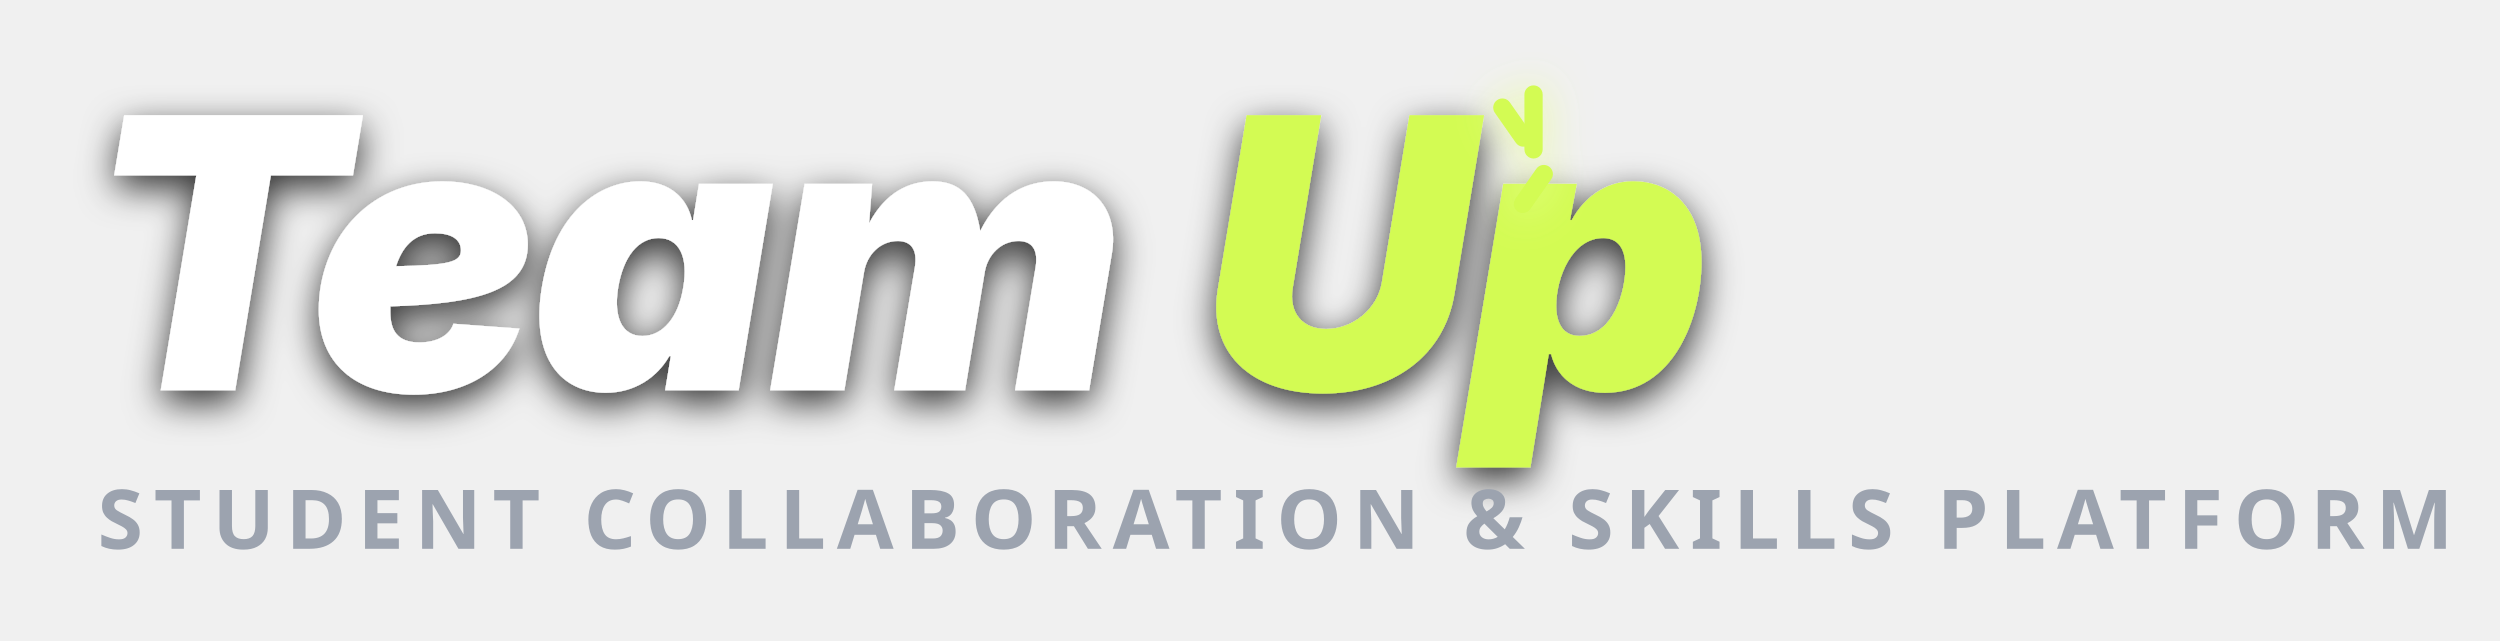
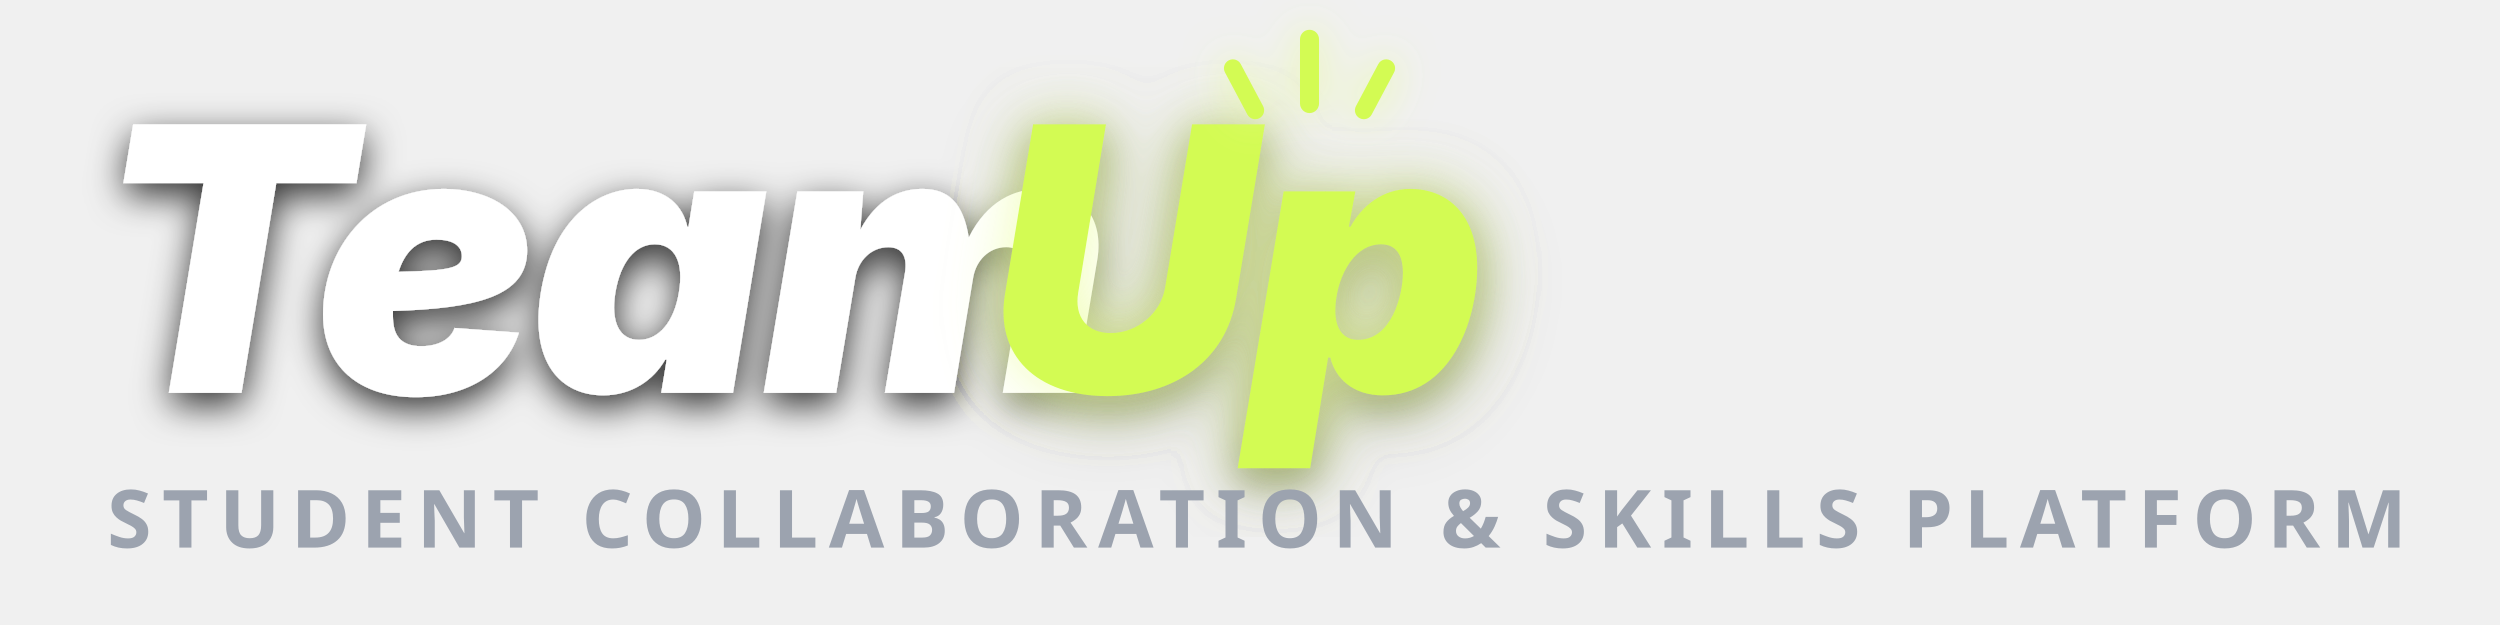
- <svg xmlns="http://www.w3.org/2000/svg" viewBox="0 0 410 105" width="410" height="105" fill="none">
+ <svg xmlns="http://www.w3.org/2000/svg" viewBox="0 0 420 105" width="420" height="105" fill="none">
  <defs>
    <filter id="lime-glow" x="-20%" y="-30%" width="140%" height="160%">
      <feGaussianBlur stdDeviation="5" result="blur" />
      <feColorMatrix type="matrix" values="         0 0 0 0 0.827         0 0 0 0 0.984         0 0 0 0 0.322         0 0 0 0.75 0" in="blur" result="glow" />
      <feMerge>
        <feMergeNode in="glow" />
        <feMergeNode in="SourceGraphic" />
      </feMerge>
    </filter>
-     <filter id="ray-glow" x="-40%" y="-40%" width="180%" height="180%">
+     <filter id="ray-glow" x="-50%" y="-50%" width="200%" height="200%">
      <feGaussianBlur stdDeviation="3.5" result="blurRay" />
      <feColorMatrix type="matrix" values="         0 0 0 0 0.827         0 0 0 0 0.984         0 0 0 0 0.322         0 0 0 0.95 0" in="blurRay" result="glowRay" />
      <feMerge>
        <feMergeNode in="glowRay" />
        <feMergeNode in="SourceGraphic" />
      </feMerge>
    </filter>
    <filter id="text-shadow" x="-10%" y="-20%" width="120%" height="140%">
      <feDropShadow dx="0" dy="2" stdDeviation="3" flood-color="#000000" flood-opacity="0.8" />
    </filter>
  </defs>
  <g filter="url(#text-shadow)">
-     <text x="14" y="64" font-family="'Barlow Condensed', 'Plus Jakarta Sans', -apple-system, sans-serif" font-weight="900" font-style="italic" font-size="62" letter-spacing="-1">
-       <tspan fill="#ffffff">Team</tspan>
-       <tspan fill="#d3fb52" filter="url(#lime-glow)">Up</tspan>
+     <text x="16" y="66" font-family="'Barlow Condensed', 'Plus Jakarta Sans', -apple-system, sans-serif" font-weight="900" font-style="italic" font-size="62" letter-spacing="-1" fill="#ffffff">
+       Team
+     </text>
+     <text x="166" y="66" font-family="'Barlow Condensed', 'Plus Jakarta Sans', -apple-system, sans-serif" font-weight="900" font-style="italic" font-size="62" letter-spacing="-1" fill="#d3fb52" filter="url(#lime-glow)">
+       Up
    </text>
  </g>
-   <g transform="translate(242, 14)" filter="url(#ray-glow)">
-     <rect x="0" y="4" width="3" height="9" rx="1.5" fill="#d3fb52" transform="rotate(-35)" />
-     <rect x="8" y="0" width="3" height="12" rx="1.5" fill="#d3fb52" />
-     <rect x="16" y="4" width="3" height="9" rx="1.5" fill="#d3fb52" transform="rotate(35)" />
+   <g id="spark-fan" transform="translate(220, 13)" filter="url(#ray-glow)">
+     <g transform="translate(-11, 2) rotate(-28)">
+       <rect x="-1.5" y="-5.5" width="3" height="11" rx="1.5" fill="#d3fb52" />
+     </g>
+     <g transform="translate(0, -1)">
+       <rect x="-1.6" y="-7" width="3.2" height="14" rx="1.6" fill="#d3fb52" />
+     </g>
+     <g transform="translate(11, 2) rotate(28)">
+       <rect x="-1.5" y="-5.5" width="3" height="11" rx="1.5" fill="#d3fb52" />
+     </g>
  </g>
-   <text x="16" y="90" font-family="'DM Sans', 'Plus Jakarta Sans', sans-serif" font-weight="600" font-size="13.5" fill="#9ca3af" letter-spacing="1.8">
+   <text x="18" y="92" font-family="'DM Sans', 'Plus Jakarta Sans', sans-serif" font-weight="600" font-size="13.5" fill="#9ca3af" letter-spacing="1.8">
    STUDENT COLLABORATION &amp; SKILLS PLATFORM
  </text>
</svg>
